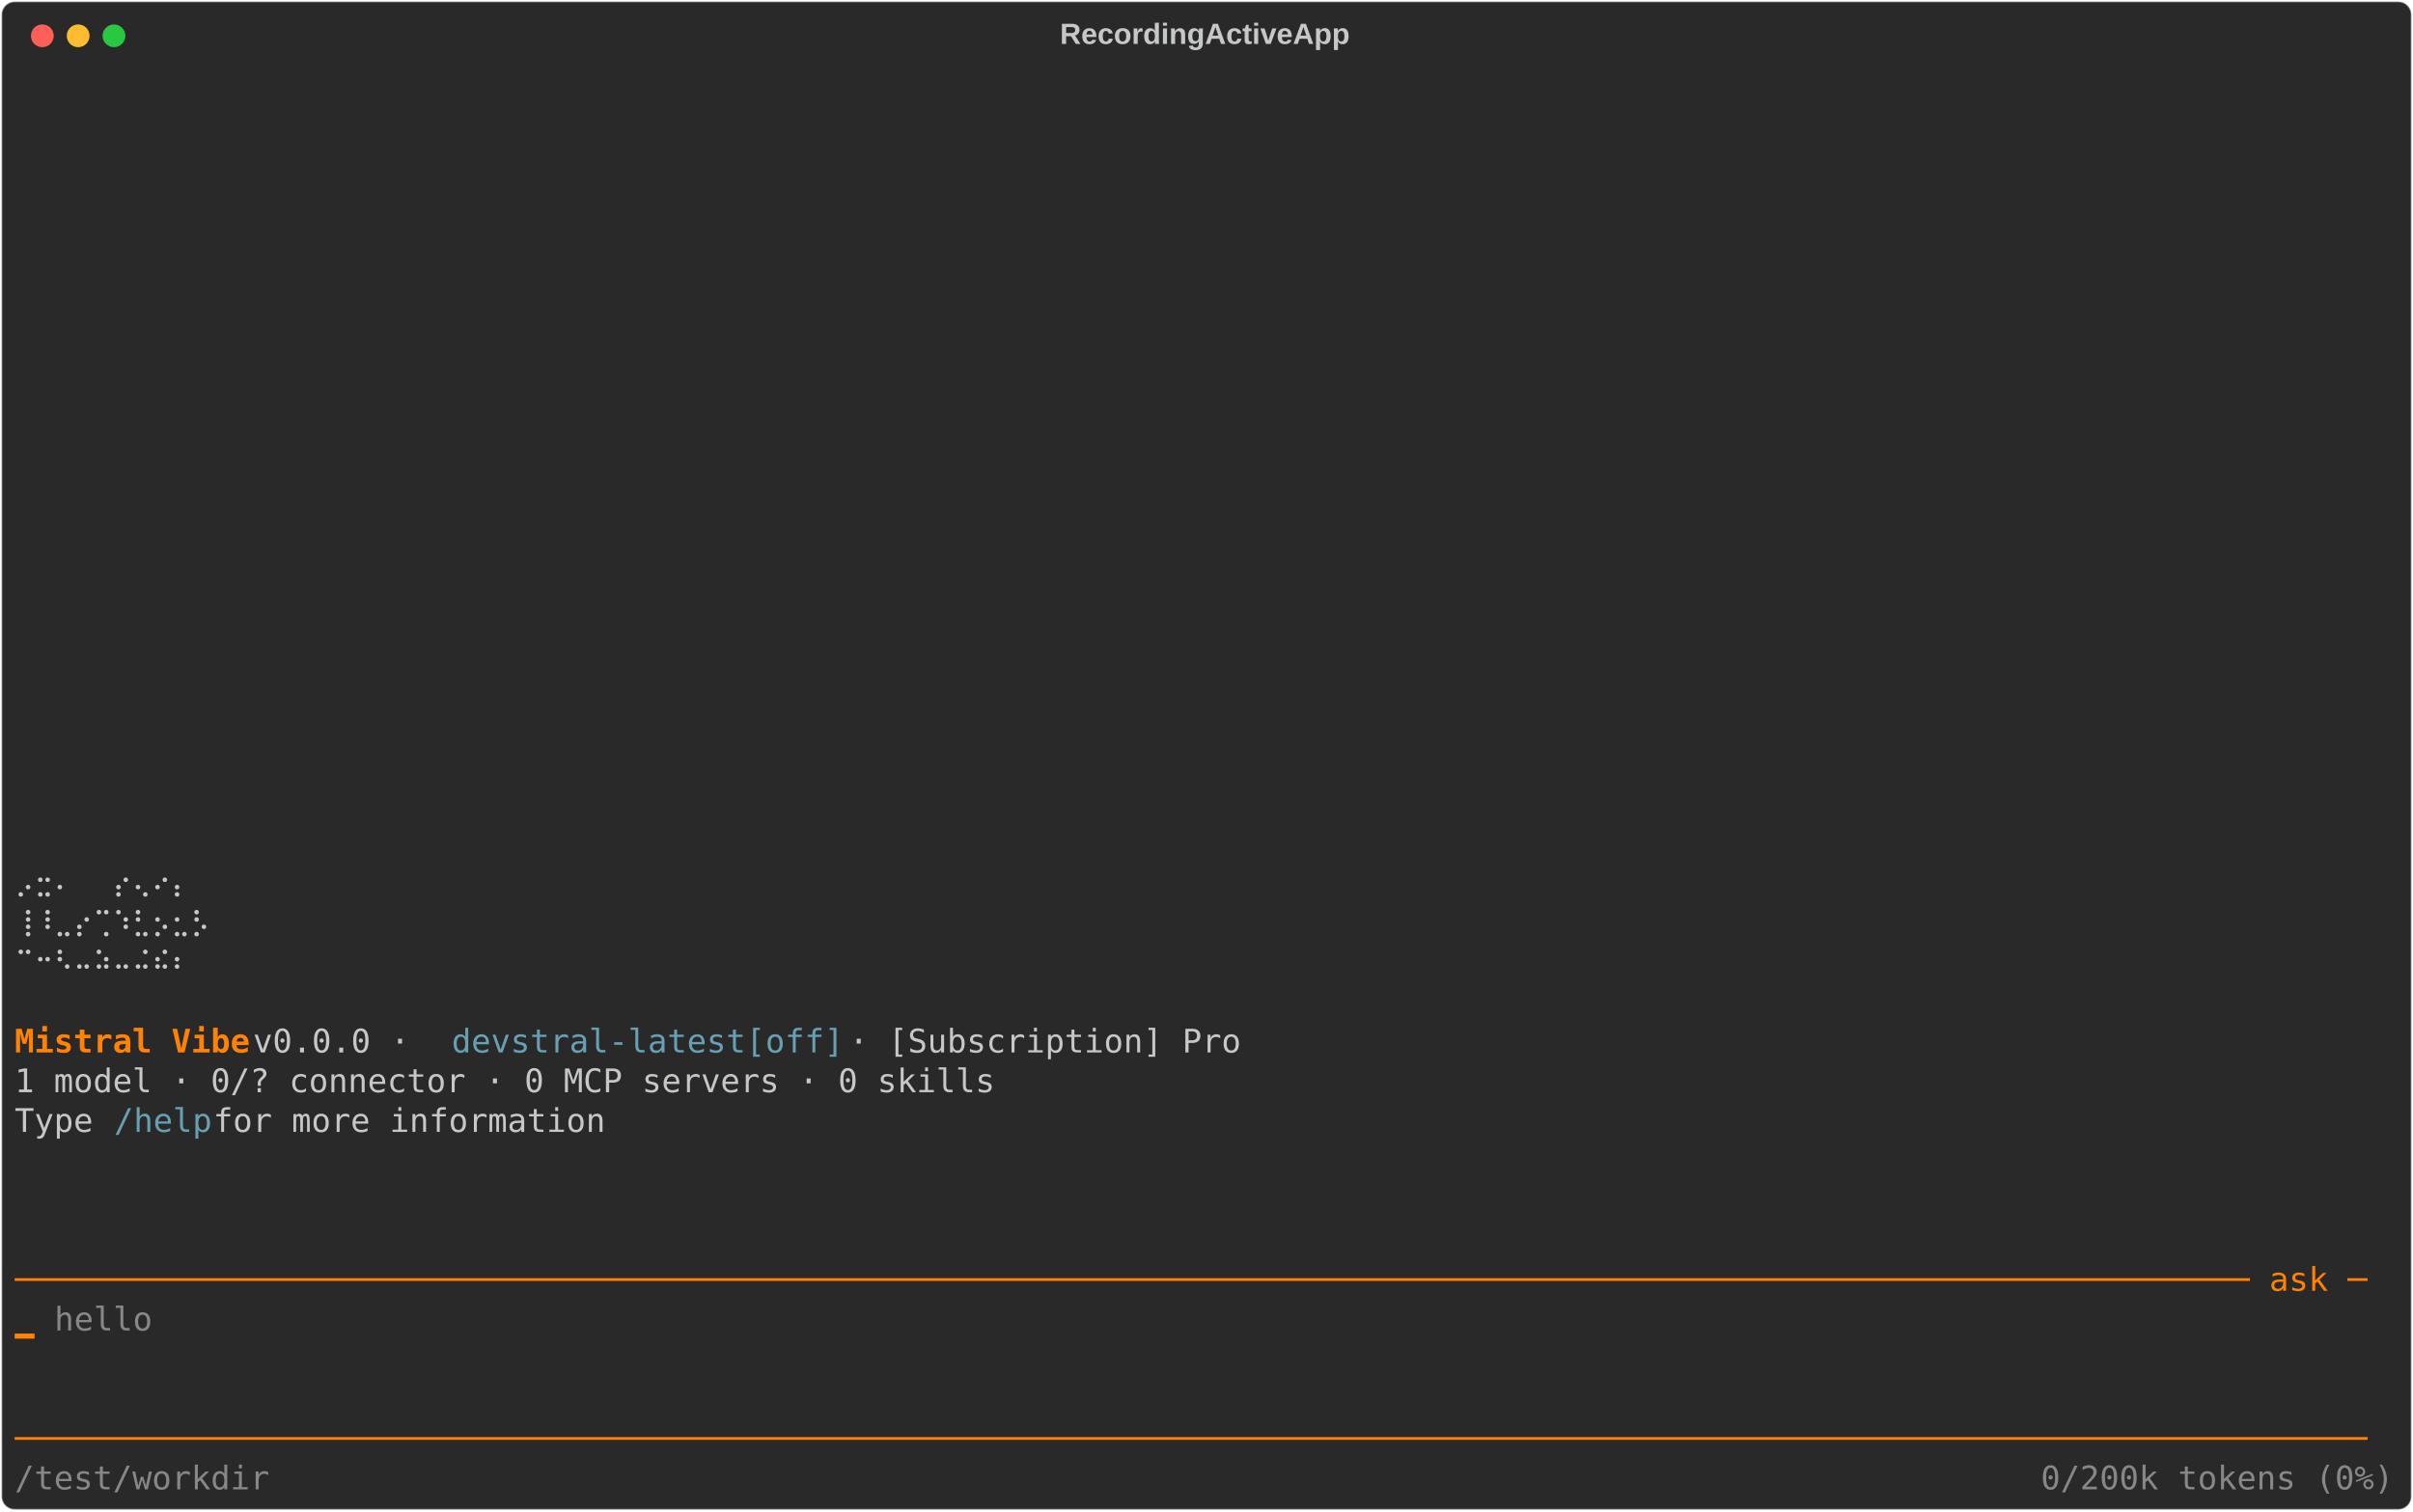
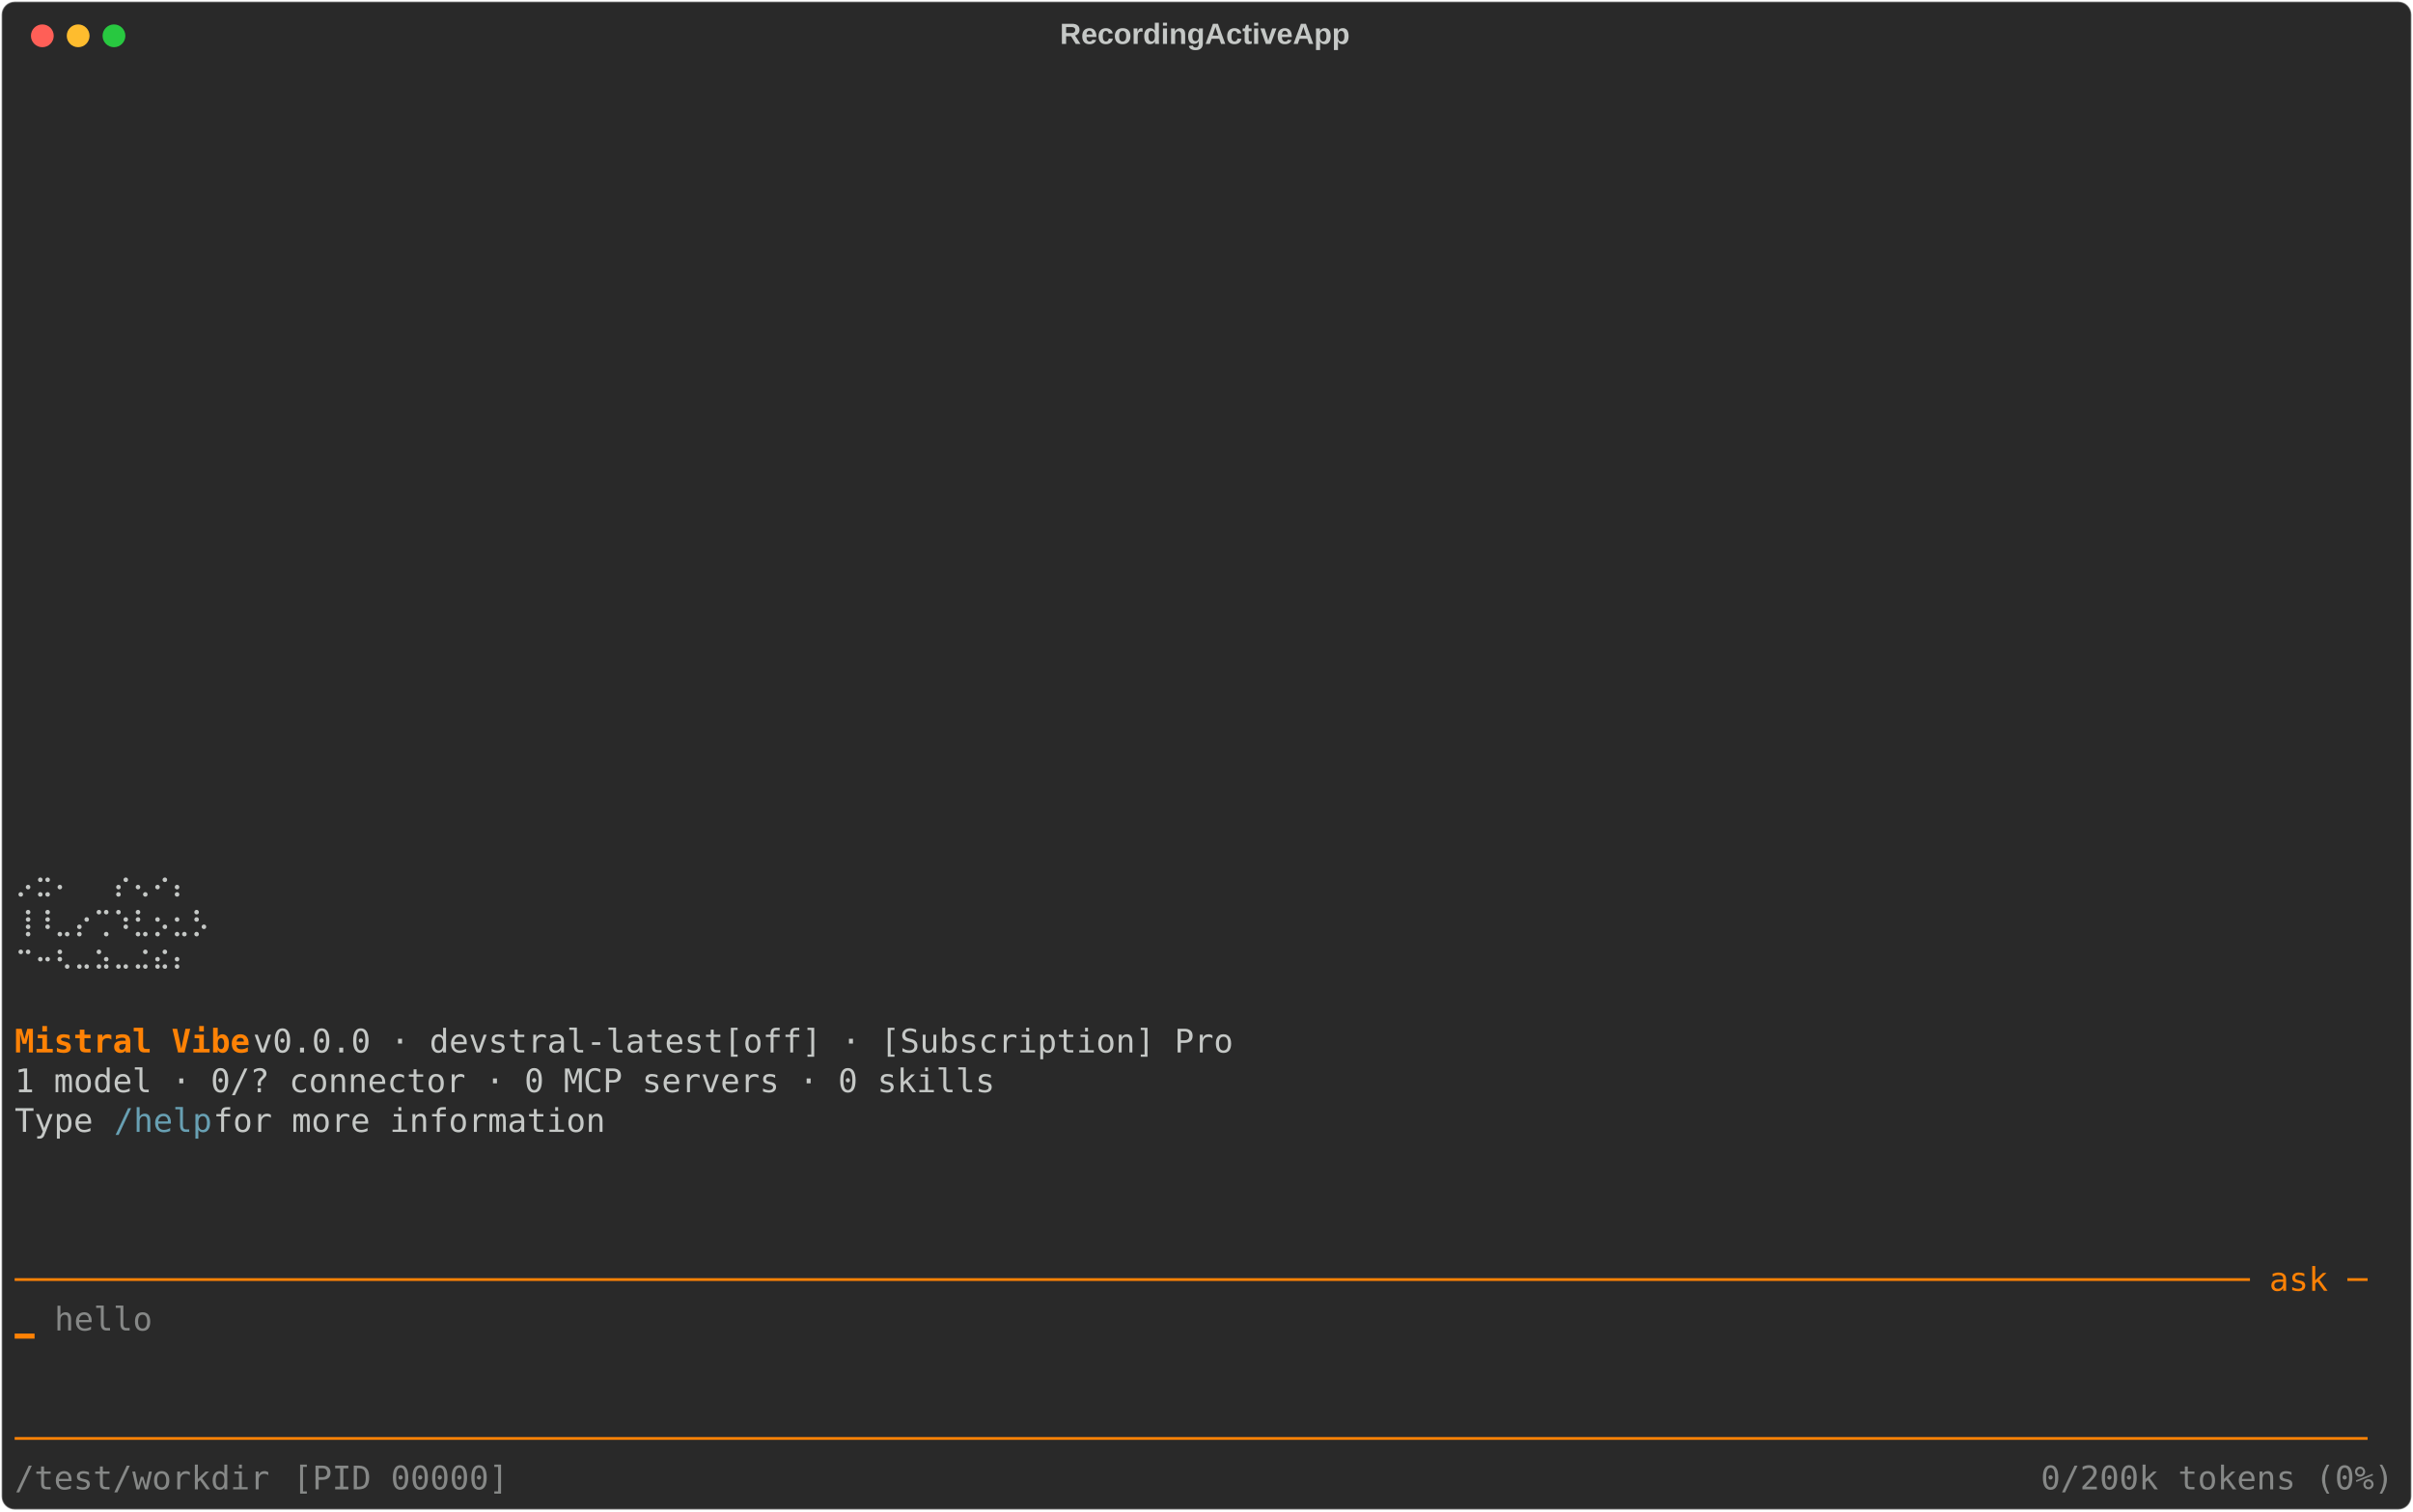
<svg xmlns="http://www.w3.org/2000/svg" class="rich-terminal" viewBox="0 0 1482 928.4">
  <style>

    @font-face {
        font-family: "Fira Code";
        src: local("FiraCode-Regular"),
                url("https://cdnjs.cloudflare.com/ajax/libs/firacode/6.2.0/woff2/FiraCode-Regular.woff2") format("woff2"),
                url("https://cdnjs.cloudflare.com/ajax/libs/firacode/6.2.0/woff/FiraCode-Regular.woff") format("woff");
        font-style: normal;
        font-weight: 400;
    }
    @font-face {
        font-family: "Fira Code";
        src: local("FiraCode-Bold"),
                url("https://cdnjs.cloudflare.com/ajax/libs/firacode/6.2.0/woff2/FiraCode-Bold.woff2") format("woff2"),
                url("https://cdnjs.cloudflare.com/ajax/libs/firacode/6.2.0/woff/FiraCode-Bold.woff") format("woff");
        font-style: bold;
        font-weight: 700;
    }

    .terminal-matrix {
        font-family: Fira Code, monospace;
        font-size: 20px;
        line-height: 24.4px;
        font-variant-east-asian: full-width;
    }

    .terminal-title {
        font-size: 18px;
        font-weight: bold;
        font-family: arial;
    }

    .terminal-r1 { fill: #c5c8c6 }
.terminal-r2 { fill: #ff8205;font-weight: bold }
.terminal-r3 { fill: #68a0b3 }
.terminal-r4 { fill: #ff8205 }
.terminal-r5 { fill: #868887 }
    </style>
  <defs>
    <clipPath id="terminal-clip-terminal">
      <rect x="0" y="0" width="1463.0" height="877.4" />
    </clipPath>
    <clipPath id="terminal-line-0">
      <rect x="0" y="1.5" width="1464" height="24.65" />
    </clipPath>
    <clipPath id="terminal-line-1">
      <rect x="0" y="25.9" width="1464" height="24.65" />
    </clipPath>
    <clipPath id="terminal-line-2">
      <rect x="0" y="50.3" width="1464" height="24.65" />
    </clipPath>
    <clipPath id="terminal-line-3">
      <rect x="0" y="74.7" width="1464" height="24.65" />
    </clipPath>
    <clipPath id="terminal-line-4">
      <rect x="0" y="99.1" width="1464" height="24.65" />
    </clipPath>
    <clipPath id="terminal-line-5">
      <rect x="0" y="123.5" width="1464" height="24.65" />
    </clipPath>
    <clipPath id="terminal-line-6">
      <rect x="0" y="147.9" width="1464" height="24.65" />
    </clipPath>
    <clipPath id="terminal-line-7">
      <rect x="0" y="172.3" width="1464" height="24.65" />
    </clipPath>
    <clipPath id="terminal-line-8">
      <rect x="0" y="196.7" width="1464" height="24.65" />
    </clipPath>
    <clipPath id="terminal-line-9">
      <rect x="0" y="221.1" width="1464" height="24.65" />
    </clipPath>
    <clipPath id="terminal-line-10">
      <rect x="0" y="245.5" width="1464" height="24.65" />
    </clipPath>
    <clipPath id="terminal-line-11">
      <rect x="0" y="269.9" width="1464" height="24.65" />
    </clipPath>
    <clipPath id="terminal-line-12">
      <rect x="0" y="294.3" width="1464" height="24.65" />
    </clipPath>
    <clipPath id="terminal-line-13">
      <rect x="0" y="318.7" width="1464" height="24.65" />
    </clipPath>
    <clipPath id="terminal-line-14">
      <rect x="0" y="343.1" width="1464" height="24.65" />
    </clipPath>
    <clipPath id="terminal-line-15">
      <rect x="0" y="367.5" width="1464" height="24.65" />
    </clipPath>
    <clipPath id="terminal-line-16">
      <rect x="0" y="391.9" width="1464" height="24.65" />
    </clipPath>
    <clipPath id="terminal-line-17">
      <rect x="0" y="416.3" width="1464" height="24.65" />
    </clipPath>
    <clipPath id="terminal-line-18">
      <rect x="0" y="440.7" width="1464" height="24.65" />
    </clipPath>
    <clipPath id="terminal-line-19">
      <rect x="0" y="465.1" width="1464" height="24.65" />
    </clipPath>
    <clipPath id="terminal-line-20">
      <rect x="0" y="489.5" width="1464" height="24.65" />
    </clipPath>
    <clipPath id="terminal-line-21">
      <rect x="0" y="513.9" width="1464" height="24.65" />
    </clipPath>
    <clipPath id="terminal-line-22">
      <rect x="0" y="538.3" width="1464" height="24.65" />
    </clipPath>
    <clipPath id="terminal-line-23">
      <rect x="0" y="562.7" width="1464" height="24.65" />
    </clipPath>
    <clipPath id="terminal-line-24">
      <rect x="0" y="587.1" width="1464" height="24.65" />
    </clipPath>
    <clipPath id="terminal-line-25">
      <rect x="0" y="611.5" width="1464" height="24.65" />
    </clipPath>
    <clipPath id="terminal-line-26">
      <rect x="0" y="635.9" width="1464" height="24.65" />
    </clipPath>
    <clipPath id="terminal-line-27">
      <rect x="0" y="660.3" width="1464" height="24.65" />
    </clipPath>
    <clipPath id="terminal-line-28">
      <rect x="0" y="684.7" width="1464" height="24.65" />
    </clipPath>
    <clipPath id="terminal-line-29">
      <rect x="0" y="709.1" width="1464" height="24.65" />
    </clipPath>
    <clipPath id="terminal-line-30">
      <rect x="0" y="733.5" width="1464" height="24.65" />
    </clipPath>
    <clipPath id="terminal-line-31">
      <rect x="0" y="757.9" width="1464" height="24.65" />
    </clipPath>
    <clipPath id="terminal-line-32">
      <rect x="0" y="782.3" width="1464" height="24.65" />
    </clipPath>
    <clipPath id="terminal-line-33">
      <rect x="0" y="806.7" width="1464" height="24.65" />
    </clipPath>
    <clipPath id="terminal-line-34">
      <rect x="0" y="831.1" width="1464" height="24.65" />
    </clipPath>
  </defs>
  <rect fill="#292929" stroke="rgba(255,255,255,0.35)" stroke-width="1" x="1" y="1" width="1480" height="926.4" rx="8" />
  <text class="terminal-title" fill="#c5c8c6" text-anchor="middle" x="740" y="27">RecordingActiveApp</text>
  <g transform="translate(26,22)">
    <circle cx="0" cy="0" r="7" fill="#ff5f57" />
    <circle cx="22" cy="0" r="7" fill="#febc2e" />
    <circle cx="44" cy="0" r="7" fill="#28c840" />
  </g>
  <g transform="translate(9, 41)" clip-path="url(#terminal-clip-terminal)">
    <g class="terminal-matrix">
      <text class="terminal-r1" x="1464" y="20" textLength="12.2" clip-path="url(#terminal-line-0)">
</text>
      <text class="terminal-r1" x="1464" y="44.4" textLength="12.2" clip-path="url(#terminal-line-1)">
</text>
      <text class="terminal-r1" x="1464" y="68.8" textLength="12.2" clip-path="url(#terminal-line-2)">
</text>
      <text class="terminal-r1" x="1464" y="93.2" textLength="12.2" clip-path="url(#terminal-line-3)">
</text>
      <text class="terminal-r1" x="1464" y="117.6" textLength="12.2" clip-path="url(#terminal-line-4)">
</text>
      <text class="terminal-r1" x="1464" y="142" textLength="12.2" clip-path="url(#terminal-line-5)">
</text>
      <text class="terminal-r1" x="1464" y="166.4" textLength="12.2" clip-path="url(#terminal-line-6)">
</text>
      <text class="terminal-r1" x="1464" y="190.8" textLength="12.2" clip-path="url(#terminal-line-7)">
</text>
      <text class="terminal-r1" x="1464" y="215.2" textLength="12.2" clip-path="url(#terminal-line-8)">
</text>
      <text class="terminal-r1" x="1464" y="239.6" textLength="12.2" clip-path="url(#terminal-line-9)">
</text>
      <text class="terminal-r1" x="1464" y="264" textLength="12.2" clip-path="url(#terminal-line-10)">
</text>
      <text class="terminal-r1" x="1464" y="288.4" textLength="12.2" clip-path="url(#terminal-line-11)">
</text>
      <text class="terminal-r1" x="1464" y="312.8" textLength="12.2" clip-path="url(#terminal-line-12)">
</text>
      <text class="terminal-r1" x="1464" y="337.2" textLength="12.2" clip-path="url(#terminal-line-13)">
</text>
      <text class="terminal-r1" x="1464" y="361.6" textLength="12.2" clip-path="url(#terminal-line-14)">
</text>
      <text class="terminal-r1" x="1464" y="386" textLength="12.2" clip-path="url(#terminal-line-15)">
</text>
      <text class="terminal-r1" x="1464" y="410.4" textLength="12.2" clip-path="url(#terminal-line-16)">
</text>
      <text class="terminal-r1" x="1464" y="434.8" textLength="12.2" clip-path="url(#terminal-line-17)">
</text>
      <text class="terminal-r1" x="1464" y="459.2" textLength="12.2" clip-path="url(#terminal-line-18)">
</text>
      <text class="terminal-r1" x="1464" y="483.6" textLength="12.2" clip-path="url(#terminal-line-19)">
</text>
      <text class="terminal-r1" x="0" y="508" textLength="134.2" clip-path="url(#terminal-line-20)">  ⡠⣒⠄  ⡔⢄⠔⡄</text>
      <text class="terminal-r1" x="1464" y="508" textLength="12.2" clip-path="url(#terminal-line-20)">
</text>
      <text class="terminal-r1" x="0" y="532.4" textLength="134.2" clip-path="url(#terminal-line-21)"> ⢸⠸⣀⡔⢉⠱⣃⡢⣂⡣</text>
      <text class="terminal-r1" x="1464" y="532.4" textLength="12.2" clip-path="url(#terminal-line-21)">
</text>
      <text class="terminal-r1" x="0" y="556.8" textLength="134.2" clip-path="url(#terminal-line-22)">  ⠉⠒⠣⠤⠵⠤⠬⠮⠆</text>
      <text class="terminal-r1" x="1464" y="556.8" textLength="12.2" clip-path="url(#terminal-line-22)">
</text>
      <text class="terminal-r1" x="1464" y="581.2" textLength="12.2" clip-path="url(#terminal-line-23)">
</text>
      <text class="terminal-r2" x="0" y="605.6" textLength="146.4" clip-path="url(#terminal-line-24)">Mistral Vibe</text>
-       <text class="terminal-r1" x="146.4" y="605.6" textLength="122" clip-path="url(#terminal-line-24)"> v0.0.0 · </text>
-       <text class="terminal-r3" x="268.4" y="605.6" textLength="244" clip-path="url(#terminal-line-24)">devstral-latest[off]</text>
-       <text class="terminal-r1" x="512.4" y="605.6" textLength="256.2" clip-path="url(#terminal-line-24)"> · [Subscription] Pro</text>
+       <text class="terminal-r1" x="146.4" y="605.6" textLength="622.2" clip-path="url(#terminal-line-24)"> v0.0.0 · devstral-latest[off] · [Subscription] Pro</text>
      <text class="terminal-r1" x="1464" y="605.6" textLength="12.2" clip-path="url(#terminal-line-24)">
</text>
      <text class="terminal-r1" x="0" y="630" textLength="610" clip-path="url(#terminal-line-25)">1 model · 0/? connector · 0 MCP servers · 0 skills</text>
      <text class="terminal-r1" x="1464" y="630" textLength="12.2" clip-path="url(#terminal-line-25)">
</text>
      <text class="terminal-r1" x="0" y="654.4" textLength="61" clip-path="url(#terminal-line-26)">Type </text>
      <text class="terminal-r3" x="61" y="654.4" textLength="61" clip-path="url(#terminal-line-26)">/help</text>
      <text class="terminal-r1" x="122" y="654.4" textLength="256.2" clip-path="url(#terminal-line-26)"> for more information</text>
      <text class="terminal-r1" x="1464" y="654.4" textLength="12.2" clip-path="url(#terminal-line-26)">
</text>
      <text class="terminal-r1" x="1464" y="678.8" textLength="12.2" clip-path="url(#terminal-line-27)">
</text>
      <text class="terminal-r1" x="1464" y="703.2" textLength="12.2" clip-path="url(#terminal-line-28)">
</text>
      <text class="terminal-r1" x="1464" y="727.6" textLength="12.2" clip-path="url(#terminal-line-29)">
</text>
      <text class="terminal-r4" x="0" y="752" textLength="1464" clip-path="url(#terminal-line-30)">────────────────────────────────────────────────────────────────────────────────────────────────────────────────── ask ─</text>
      <text class="terminal-r1" x="1464" y="752" textLength="12.2" clip-path="url(#terminal-line-30)">
</text>
      <text class="terminal-r2" x="0" y="776.4" textLength="12.2" clip-path="url(#terminal-line-31)">▁</text>
      <text class="terminal-r5" x="24.4" y="776.4" textLength="1439.6" clip-path="url(#terminal-line-31)">hello                                                                                                                 </text>
      <text class="terminal-r1" x="1464" y="776.4" textLength="12.2" clip-path="url(#terminal-line-31)">
</text>
      <text class="terminal-r1" x="1464" y="800.8" textLength="12.2" clip-path="url(#terminal-line-32)">
</text>
      <text class="terminal-r1" x="1464" y="825.2" textLength="12.2" clip-path="url(#terminal-line-33)">
</text>
      <text class="terminal-r4" x="0" y="849.6" textLength="1464" clip-path="url(#terminal-line-34)">────────────────────────────────────────────────────────────────────────────────────────────────────────────────────────</text>
      <text class="terminal-r1" x="1464" y="849.6" textLength="12.2" clip-path="url(#terminal-line-34)">
</text>
      <text class="terminal-r5" x="0" y="874" textLength="158.6" clip-path="url(#terminal-line-35)">/test/workdir</text>
+       <text class="terminal-r5" x="170.8" y="874" textLength="134.2" clip-path="url(#terminal-line-35)">[PID 00000]</text>
      <text class="terminal-r5" x="1244.4" y="874" textLength="219.6" clip-path="url(#terminal-line-35)">0/200k tokens (0%)</text>
    </g>
  </g>
</svg>
